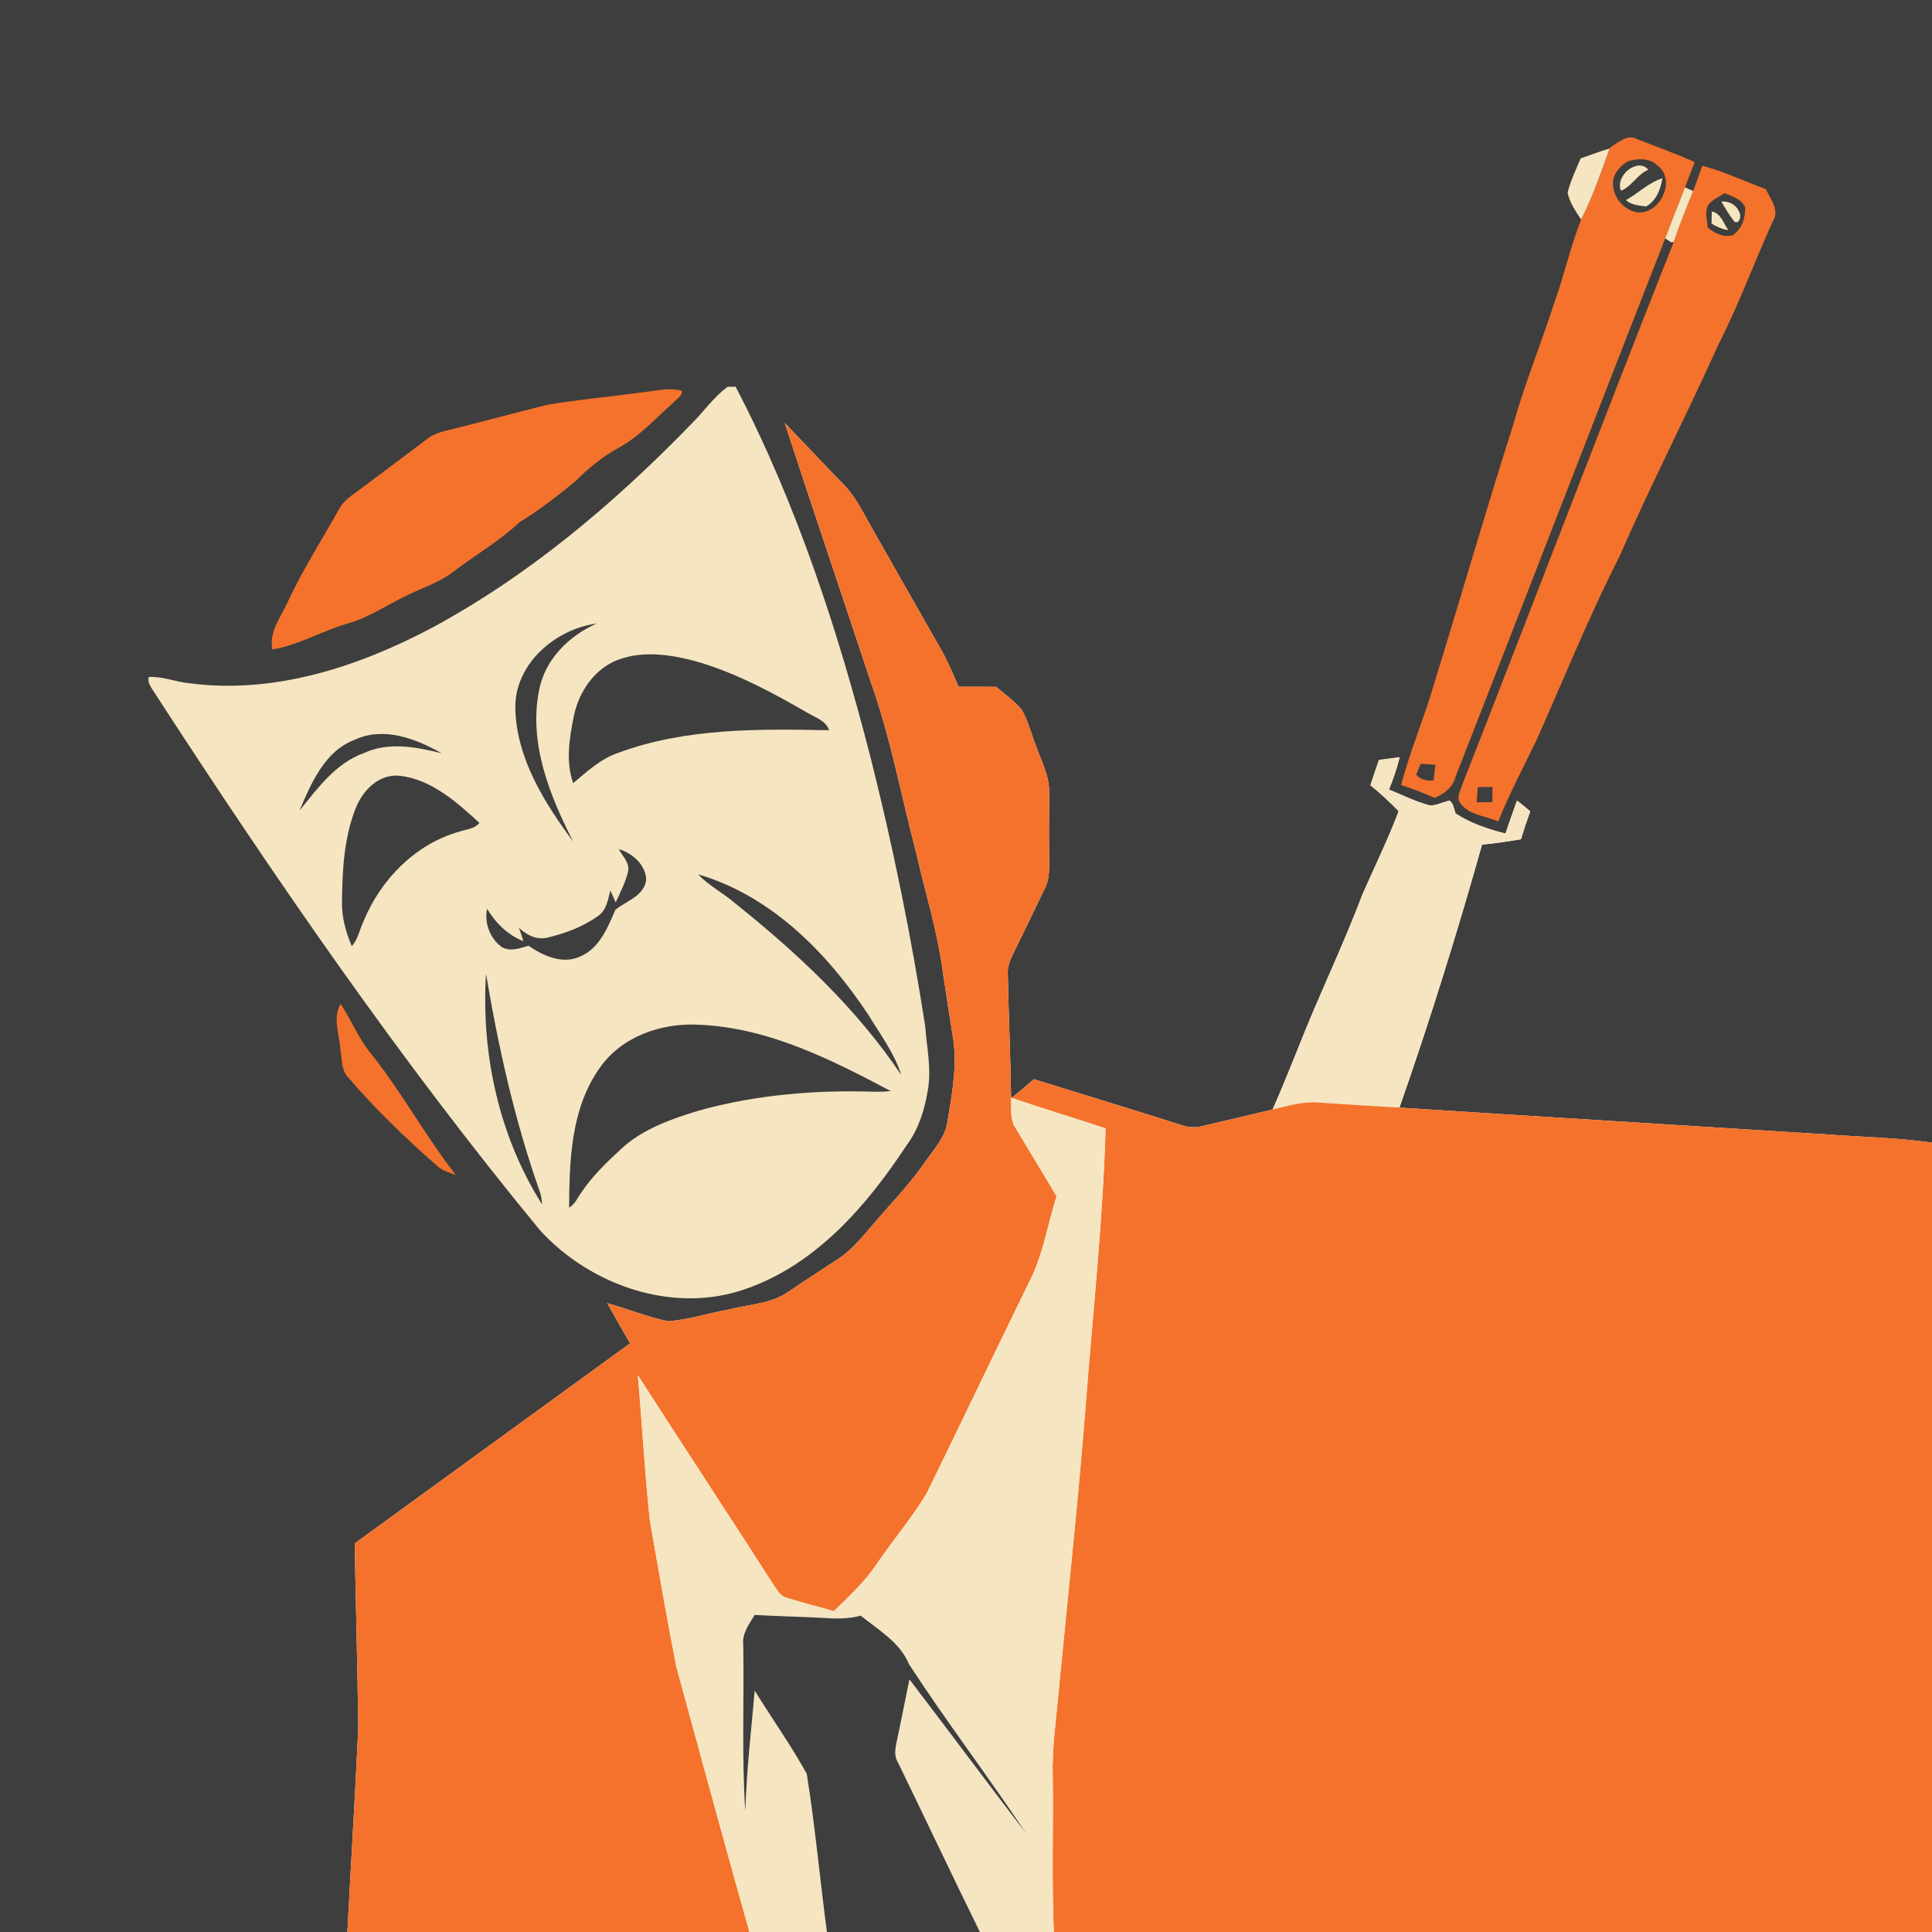
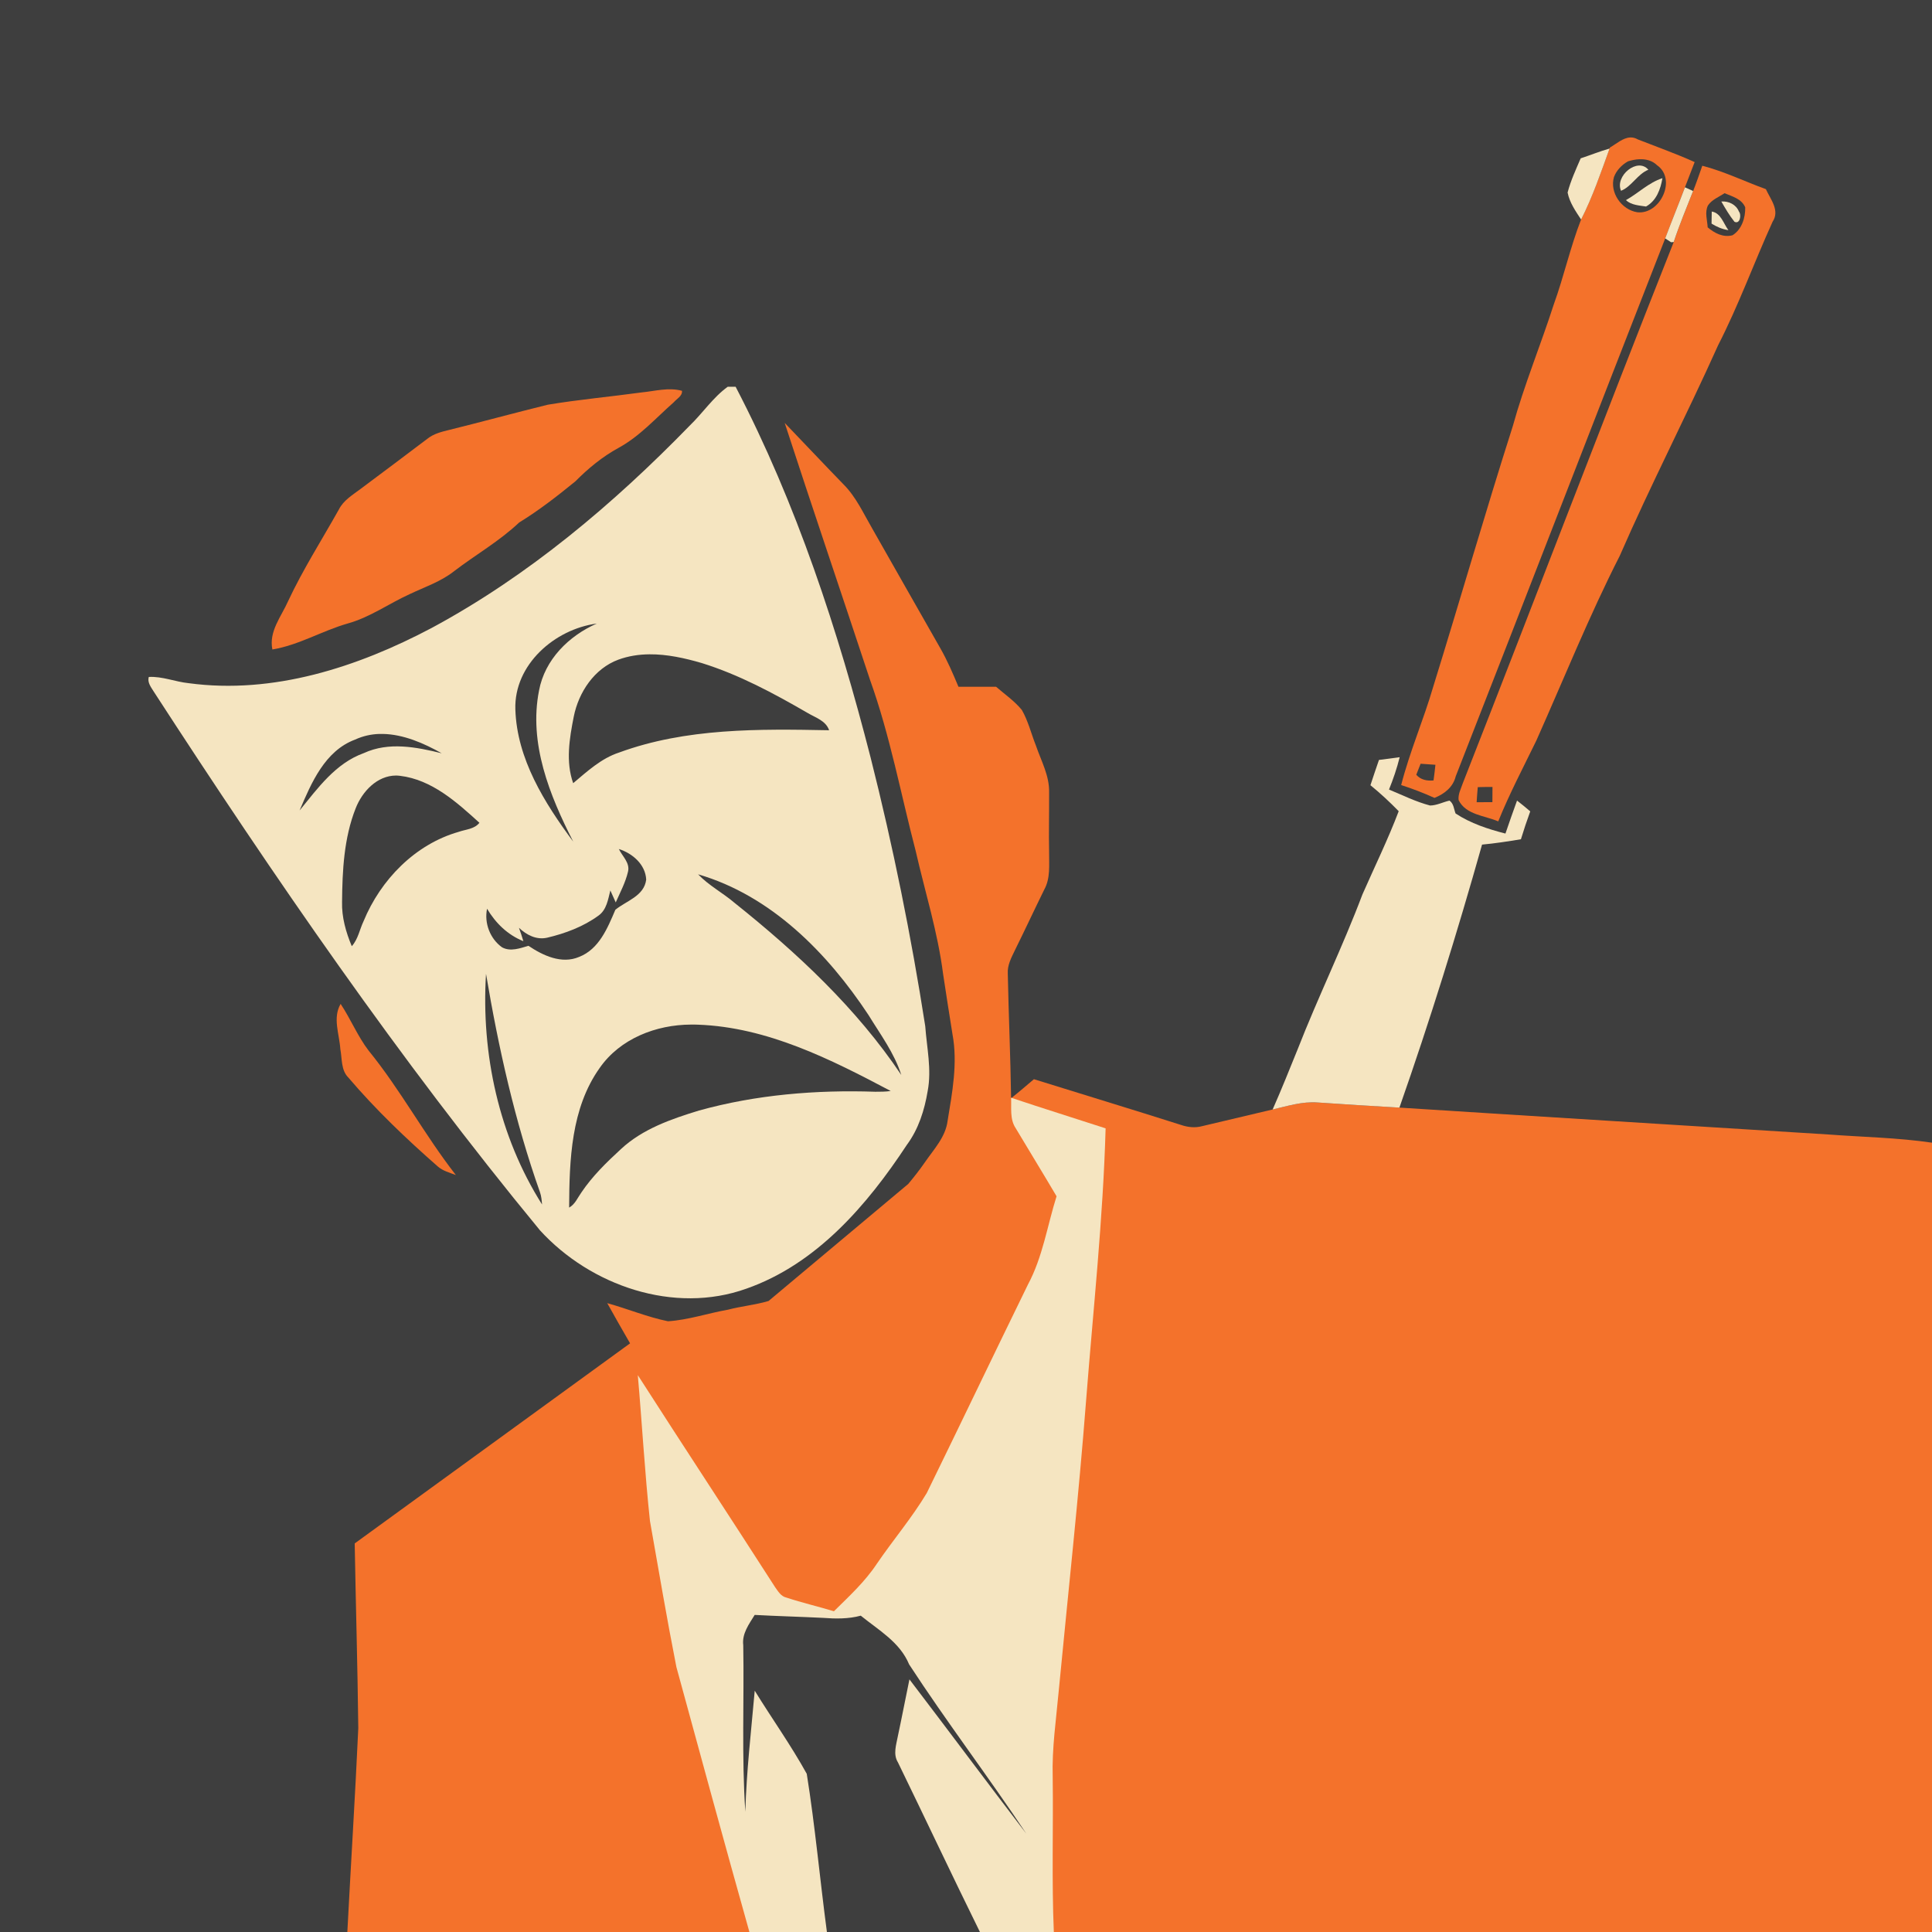
- <svg xmlns="http://www.w3.org/2000/svg" width="512pt" height="512pt" viewBox="0 0 512 512" version="1.1">
-   <path fill="#3e3e3e" opacity="1.00" d=" M 0.00 0.00 L 512.00 0.00 L 512.00 302.82 C 502.91 301.48 493.71 301.35 484.56 300.66 C 446.66 298.28 408.76 295.96 370.86 293.53 C 378.92 270.54 386.15 247.27 392.76 223.83 C 396.21 223.51 399.64 222.98 403.06 222.41 C 403.82 219.92 404.64 217.46 405.53 215.02 C 404.39 214.04 403.22 213.08 402.03 212.16 C 401.00 215.07 399.93 217.97 398.96 220.90 C 394.35 219.73 389.74 218.21 385.74 215.58 C 385.29 214.41 385.25 212.95 384.13 212.17 C 382.40 212.56 380.77 213.45 378.98 213.47 C 375.20 212.48 371.69 210.72 368.10 209.24 C 369.23 206.45 370.20 203.59 370.93 200.67 C 369.09 200.91 367.27 201.15 365.44 201.39 C 364.67 203.62 363.91 205.85 363.18 208.09 C 365.81 210.23 368.30 212.54 370.67 214.98 C 367.82 222.48 364.29 229.69 361.06 237.03 C 355.82 250.92 349.28 264.27 343.88 278.10 C 341.72 283.43 339.59 288.77 337.26 294.03 C 331.03 295.49 324.79 296.97 318.56 298.44 C 316.71 298.94 314.80 298.74 313.01 298.13 C 300.03 294.01 287.00 290.04 273.99 286.00 C 272.02 287.67 270.08 289.36 268.07 290.96 L 267.95 290.93 C 267.79 279.96 267.29 269.00 267.07 258.03 C 266.93 255.81 267.99 253.82 268.92 251.89 C 271.58 246.52 274.11 241.09 276.75 235.72 C 278.39 232.75 278.00 229.28 278.03 226.03 C 277.92 220.69 278.06 215.35 278.03 210.01 C 278.14 205.59 275.91 201.64 274.52 197.58 C 273.27 194.44 272.48 191.08 270.79 188.14 C 268.85 185.76 266.28 184.01 263.98 182.01 C 260.66 182.00 257.33 181.99 254.01 181.99 C 252.56 178.53 251.08 175.07 249.21 171.81 C 243.14 161.21 237.14 150.58 231.09 139.97 C 228.78 136.00 226.86 131.70 223.57 128.40 C 218.32 123.00 213.17 117.50 207.95 112.07 C 215.36 134.80 223.06 157.43 230.56 180.13 C 235.87 194.90 238.72 210.38 242.68 225.54 C 245.15 236.37 248.52 247.02 249.93 258.07 C 250.73 263.43 251.57 268.78 252.42 274.13 C 253.83 281.75 252.37 289.49 251.13 297.03 C 250.59 301.36 247.45 304.59 245.09 308.03 C 241.16 313.73 236.31 318.69 231.84 323.95 C 228.87 327.27 226.17 330.94 222.41 333.43 C 217.99 336.35 213.53 339.21 209.14 342.19 C 204.43 345.59 198.39 345.65 192.95 347.08 C 187.63 348.02 182.42 349.79 177.02 350.14 C 171.53 349.02 166.32 346.84 160.92 345.35 C 162.90 348.92 164.94 352.46 166.98 356.00 C 142.67 373.70 118.31 391.33 94.00 409.02 C 94.28 425.35 94.76 441.68 94.94 458.01 C 94.12 476.02 92.99 494.00 92.06 512.00 L 0.00 512.00 L 0.00 0.00 Z" />
-   <path fill="#f4722b" opacity="1.00" d=" M 426.64 39.11 C 428.88 37.81 431.29 35.35 434.05 36.94 C 439.08 38.91 444.18 40.74 449.11 42.96 C 448.27 45.19 447.40 47.42 446.53 49.64 C 444.82 54.17 442.99 58.65 441.29 63.18 C 422.71 110.68 404.36 158.27 385.77 205.76 C 385.06 208.63 382.78 210.39 380.15 211.44 C 377.28 210.14 374.33 209.02 371.33 208.05 C 373.59 199.21 377.24 190.80 379.79 182.05 C 386.92 159.04 393.58 135.89 400.90 112.95 C 403.92 102.03 408.26 91.51 411.74 80.72 C 414.43 73.30 416.14 65.54 419.01 58.18 C 422.08 52.15 424.26 45.71 426.56 39.36 L 426.64 39.11 Z" />
-   <path fill="#f5e5c1" opacity="1.00" d=" M 418.90 41.96 C 421.46 41.12 423.96 40.10 426.56 39.36 C 424.26 45.71 422.08 52.15 419.01 58.18 C 417.54 55.95 415.96 53.69 415.43 51.02 C 416.25 47.89 417.62 44.93 418.90 41.96 Z" />
-   <path fill="#3e3e3e" opacity="1.00" d=" M 431.44 42.74 C 433.99 41.97 437.10 41.78 439.15 43.81 C 444.42 47.51 439.98 56.94 433.89 56.26 C 429.73 55.62 426.50 51.02 427.72 46.89 C 428.39 45.11 429.79 43.66 431.44 42.74 Z" />
-   <path fill="#f5e5c1" opacity="1.00" d=" M 429.59 50.56 C 427.88 46.65 433.97 41.60 436.83 44.98 C 433.92 46.17 432.40 49.44 429.59 50.56 Z" />
-   <path fill="#f4722b" opacity="1.00" d=" M 451.12 43.93 C 456.92 45.43 462.34 48.08 467.97 50.12 C 469.20 52.84 471.76 55.77 469.76 58.78 C 464.84 69.61 460.77 80.84 455.34 91.43 C 446.93 110.17 437.47 128.44 429.26 147.29 C 421.13 163.25 414.45 179.89 407.15 196.25 C 403.70 203.35 400.01 210.35 397.05 217.68 C 393.47 216.14 388.48 215.96 386.54 212.05 C 386.34 210.49 387.16 209.08 387.63 207.65 C 406.39 159.87 424.63 111.86 443.55 64.14 C 445.06 59.56 446.93 55.11 448.69 50.62 C 449.56 48.41 450.34 46.17 451.12 43.93 Z" />
-   <path fill="#f5e5c1" opacity="1.00" d=" M 430.88 53.04 C 434.16 51.21 436.93 48.38 440.56 47.22 C 440.05 50.19 438.99 53.16 436.22 54.73 C 434.36 54.44 432.35 54.37 430.88 53.04 Z" />
-   <path fill="#f5e5c1" opacity="1.00" d=" M 441.29 63.18 C 442.99 58.65 444.82 54.17 446.53 49.64 C 447.07 49.88 448.15 50.38 448.69 50.62 C 446.93 55.11 445.06 59.56 443.55 64.14 L 442.86 64.20 C 442.47 63.95 441.68 63.44 441.29 63.18 Z" />
-   <path fill="#3e3e3e" opacity="1.00" d=" M 452.62 54.46 C 453.66 52.90 455.52 52.22 457.02 51.21 C 459.05 52.08 461.55 52.68 462.49 54.95 C 462.56 57.70 461.59 60.84 459.13 62.36 C 456.64 63.00 454.38 61.81 452.54 60.26 C 452.44 58.34 451.72 56.28 452.62 54.46 Z" />
-   <path fill="#f5e5c1" opacity="1.00" d=" M 456.17 53.40 C 458.09 53.25 460.09 54.19 460.83 56.06 C 461.55 56.91 461.14 59.51 459.65 58.77 C 458.31 57.10 457.23 55.24 456.17 53.40 Z" />
-   <path fill="#f5e5c1" opacity="1.00" d=" M 453.63 56.06 C 456.07 56.44 456.73 59.26 458.05 60.99 C 456.44 60.76 454.95 60.12 453.58 59.26 C 453.59 58.19 453.61 57.13 453.63 56.06 Z" />
-   <path fill="#f4722b" opacity="1.00" d=" M 169.99 104.00 C 173.55 103.66 177.18 102.59 180.74 103.57 C 180.85 104.98 179.34 105.67 178.55 106.61 C 173.80 110.78 169.54 115.64 163.92 118.69 C 159.66 121.02 155.90 124.11 152.49 127.55 C 147.72 131.45 142.84 135.24 137.58 138.47 C 132.35 143.42 126.07 146.99 120.38 151.34 C 116.86 154.14 112.56 155.55 108.55 157.46 C 103.03 159.97 98.03 163.61 92.12 165.24 C 85.35 167.18 79.19 170.96 72.18 172.12 C 71.21 167.30 74.54 163.42 76.36 159.29 C 80.29 150.89 85.29 143.08 89.81 135.01 C 91.02 132.59 93.41 131.19 95.49 129.62 C 101.44 125.20 107.35 120.73 113.27 116.27 C 114.91 114.96 116.97 114.43 118.97 113.95 C 127.71 111.79 136.40 109.41 145.14 107.26 C 153.38 105.88 161.71 105.14 169.99 104.00 Z" />
-   <path fill="#f5e5c1" opacity="1.00" d=" M 182.77 112.81 C 186.23 109.48 188.96 105.31 192.85 102.50 C 193.38 102.50 194.43 102.50 194.96 102.50 C 211.13 133.55 222.07 167.03 230.74 200.87 C 236.66 224.32 241.47 248.05 245.19 271.95 C 245.60 277.65 246.93 283.40 245.85 289.10 C 245.01 294.18 243.43 299.23 240.33 303.41 C 229.81 319.39 216.40 334.99 197.83 341.51 C 178.63 348.41 156.51 340.72 143.11 326.04 C 105.84 280.80 72.61 232.39 40.73 183.25 C 40.01 182.08 39.01 180.87 39.42 179.40 C 43.02 179.20 46.45 180.68 50.00 181.04 C 72.42 184.07 94.76 176.80 114.38 166.42 C 140.03 152.61 162.53 133.61 182.77 112.81 Z" />
-   <path fill="#f4722b" opacity="1.00" d=" M 207.95 112.07 C 213.17 117.50 218.32 123.00 223.57 128.40 C 226.86 131.70 228.78 136.00 231.09 139.97 C 237.14 150.58 243.14 161.21 249.21 171.81 C 251.08 175.07 252.56 178.53 254.01 181.99 C 257.33 181.99 260.66 182.00 263.98 182.01 C 266.28 184.01 268.85 185.76 270.79 188.14 C 272.48 191.08 273.27 194.44 274.52 197.58 C 275.91 201.64 278.14 205.59 278.03 210.01 C 278.06 215.35 277.92 220.69 278.03 226.03 C 278.00 229.28 278.39 232.75 276.75 235.72 C 274.11 241.09 271.58 246.52 268.92 251.89 C 267.99 253.82 266.93 255.81 267.07 258.03 C 267.29 269.00 267.79 279.96 267.95 290.93 C 268.08 293.61 267.56 296.57 269.14 298.94 C 272.74 304.98 276.43 310.97 280.00 317.03 C 277.54 324.83 276.33 333.12 272.42 340.40 C 263.42 358.80 254.61 377.29 245.61 395.68 C 241.67 402.26 236.66 408.12 232.35 414.45 C 229.21 419.19 225.01 423.02 220.99 426.99 C 216.82 425.73 212.56 424.75 208.41 423.38 C 206.96 423.06 206.19 421.71 205.39 420.60 C 193.34 401.83 181.07 383.20 169.03 364.43 C 170.16 377.31 170.86 390.24 172.24 403.10 C 174.52 416.00 176.71 428.92 179.25 441.78 C 185.64 465.20 192.03 488.63 198.60 512.00 L 92.06 512.00 C 92.99 494.00 94.12 476.02 94.94 458.01 C 94.76 441.68 94.28 425.35 94.00 409.02 C 118.31 391.33 142.67 373.70 166.98 356.00 C 164.94 352.46 162.90 348.92 160.92 345.35 C 166.32 346.84 171.53 349.02 177.02 350.14 C 182.42 349.79 187.63 348.02 192.95 347.08 C 198.39 345.65 204.43 345.59 209.14 342.19 C 213.53 339.21 217.99 336.35 222.41 333.43 C 226.17 330.94 228.87 327.27 231.84 323.95 C 236.31 318.69 241.16 313.73 245.09 308.03 C 247.45 304.59 250.59 301.36 251.13 297.03 C 252.37 289.49 253.83 281.75 252.42 274.13 C 251.57 268.78 250.73 263.43 249.93 258.07 C 248.52 247.02 245.15 236.37 242.68 225.54 C 238.72 210.38 235.87 194.90 230.56 180.13 C 223.06 157.43 215.36 134.80 207.95 112.07 Z" />
-   <path fill="#3e3e3e" opacity="1.00" d=" M 136.57 188.03 C 136.17 176.15 147.02 166.72 158.15 165.24 C 150.73 168.50 144.37 174.80 142.85 182.99 C 140.08 196.98 145.65 210.78 151.90 223.03 C 144.30 212.80 136.99 201.13 136.57 188.03 Z" />
-   <path fill="#3e3e3e" opacity="1.00" d=" M 163.85 174.83 C 171.03 172.19 178.88 173.63 186.01 175.72 C 195.90 178.80 205.08 183.75 214.01 188.92 C 216.11 190.18 218.86 190.97 219.72 193.52 C 201.08 193.16 181.82 192.91 164.07 199.42 C 159.32 200.97 155.64 204.40 151.90 207.54 C 149.88 201.87 150.90 195.68 152.04 189.92 C 153.33 183.45 157.49 177.19 163.85 174.83 Z" />
-   <path fill="#3e3e3e" opacity="1.00" d=" M 94.09 196.01 C 101.74 192.49 110.22 195.76 117.04 199.62 C 110.31 197.96 103.02 196.53 96.43 199.57 C 88.93 202.26 84.21 208.88 79.39 214.78 C 82.49 207.49 86.09 198.98 94.09 196.01 Z" />
-   <path fill="#f5e5c1" opacity="1.00" d=" M 365.44 201.39 C 367.27 201.15 369.09 200.91 370.93 200.67 C 370.20 203.59 369.23 206.45 368.10 209.24 C 371.69 210.72 375.20 212.48 378.98 213.47 C 380.77 213.45 382.40 212.56 384.13 212.17 C 385.25 212.95 385.29 214.41 385.74 215.58 C 389.74 218.21 394.35 219.73 398.96 220.90 C 399.93 217.97 401.00 215.07 402.03 212.16 C 403.22 213.08 404.39 214.04 405.53 215.02 C 404.64 217.46 403.82 219.92 403.06 222.41 C 399.64 222.98 396.21 223.51 392.76 223.83 C 386.15 247.27 378.92 270.54 370.86 293.53 C 363.63 293.12 356.40 292.66 349.17 292.17 C 345.10 291.87 341.17 293.11 337.26 294.03 C 339.59 288.77 341.72 283.43 343.88 278.10 C 349.28 264.27 355.82 250.92 361.06 237.03 C 364.29 229.69 367.82 222.48 370.67 214.98 C 368.30 212.54 365.81 210.23 363.18 208.09 C 363.91 205.85 364.67 203.62 365.44 201.39 Z" />
-   <path fill="#3e3e3e" opacity="1.00" d=" M 376.48 202.40 C 377.78 202.48 379.09 202.57 380.39 202.68 C 380.25 204.07 380.09 205.45 379.90 206.83 C 378.17 206.98 376.51 206.68 375.32 205.32 C 375.61 204.59 376.19 203.13 376.48 202.40 Z" />
-   <path fill="#3e3e3e" opacity="1.00" d=" M 94.25 214.22 C 96.11 209.45 100.46 204.98 105.99 205.59 C 114.40 206.59 121.03 212.58 127.04 218.06 C 125.70 219.76 123.42 219.78 121.54 220.45 C 109.98 223.75 100.86 233.16 96.35 244.12 C 95.30 246.32 94.90 248.89 93.22 250.75 C 91.67 247.04 90.53 243.08 90.64 239.03 C 90.71 230.68 91.15 222.07 94.25 214.22 Z" />
-   <path fill="#3e3e3e" opacity="1.00" d=" M 391.63 208.61 C 392.92 208.57 394.22 208.54 395.52 208.54 C 395.52 209.88 395.51 211.22 395.50 212.57 C 394.10 212.59 392.71 212.61 391.33 212.61 C 391.40 211.27 391.52 209.94 391.63 208.61 Z" />
-   <path fill="#3e3e3e" opacity="1.00" d=" M 164.00 225.01 C 167.61 226.15 171.06 229.09 171.26 233.11 C 170.72 237.50 165.98 238.72 163.08 241.10 C 161.02 245.94 158.74 251.56 153.44 253.61 C 148.82 255.57 143.88 253.22 140.04 250.64 C 137.81 251.28 135.29 252.26 133.06 251.04 C 129.89 248.78 128.29 244.63 129.08 240.82 C 131.36 244.64 134.51 247.74 138.70 249.43 C 138.34 248.22 137.95 247.04 137.52 245.87 C 139.54 247.77 142.13 249.14 145.00 248.50 C 149.80 247.37 154.59 245.59 158.60 242.66 C 160.77 241.12 161.13 238.36 161.74 235.98 C 162.23 237.03 162.70 238.09 163.17 239.16 C 164.35 236.49 165.76 233.89 166.43 231.03 C 167.02 228.67 164.93 226.95 164.00 225.01 Z" />
-   <path fill="#3e3e3e" opacity="1.00" d=" M 184.99 231.71 C 204.40 237.37 219.26 252.53 230.14 268.97 C 233.29 274.12 237.00 279.07 238.84 284.88 C 226.99 267.21 211.23 252.49 194.68 239.27 C 191.56 236.60 187.83 234.69 184.99 231.71 Z" />
-   <path fill="#3e3e3e" opacity="1.00" d=" M 128.80 258.08 C 132.10 277.68 136.45 297.17 143.10 315.94 C 143.47 316.98 143.56 318.09 143.66 319.19 C 132.24 301.14 127.48 279.29 128.80 258.08 Z" />
-   <path fill="#f4722b" opacity="1.00" d=" M 90.27 266.04 C 92.93 270.05 94.75 274.56 97.67 278.40 C 106.17 288.84 112.53 300.80 120.81 311.40 C 119.15 310.76 117.35 310.31 116.00 309.11 C 107.63 301.77 99.56 294.07 92.34 285.59 C 90.33 283.61 90.68 280.56 90.19 278.01 C 89.94 274.03 88.10 269.79 90.27 266.04 Z" />
-   <path fill="#3e3e3e" opacity="1.00" d=" M 158.91 283.04 C 164.68 274.72 175.17 271.06 185.00 271.56 C 203.35 272.23 220.12 280.71 236.04 289.13 C 234.69 289.33 233.33 289.33 231.98 289.33 C 216.29 288.80 200.41 290.09 185.24 294.30 C 177.88 296.55 170.29 299.18 164.56 304.52 C 160.73 308.04 156.95 311.71 154.04 316.05 C 153.05 317.43 152.39 319.16 150.82 320.02 C 150.89 307.40 151.33 293.72 158.91 283.04 Z" />
-   <path fill="#f4722b" opacity="1.00" d=" M 268.07 290.96 C 270.08 289.36 272.02 287.67 273.99 286.00 C 287.00 290.04 300.03 294.01 313.01 298.13 C 314.80 298.74 316.71 298.94 318.56 298.44 C 324.79 296.97 331.03 295.49 337.26 294.03 C 341.17 293.11 345.10 291.87 349.17 292.17 C 356.40 292.66 363.63 293.12 370.86 293.53 C 408.76 295.96 446.66 298.28 484.56 300.66 C 493.71 301.35 502.91 301.48 512.00 302.82 L 512.00 512.00 L 279.27 512.00 C 278.69 498.32 279.16 484.63 278.98 470.94 C 278.76 463.29 279.88 455.71 280.57 448.11 C 283.04 422.37 285.85 396.66 287.84 370.88 C 289.71 346.93 292.31 323.04 292.99 299.02 C 284.69 296.31 276.35 293.74 268.07 290.96 Z" />
-   <path fill="#f5e5c1" opacity="1.00" d=" M 267.95 290.93 L 268.07 290.96 C 276.35 293.74 284.69 296.31 292.99 299.02 C 292.31 323.04 289.71 346.93 287.84 370.88 C 285.85 396.66 283.04 422.37 280.57 448.11 C 279.88 455.71 278.76 463.29 278.98 470.94 C 279.16 484.63 278.69 498.32 279.27 512.00 L 259.69 512.00 C 252.34 497.08 245.25 482.02 237.97 467.06 C 236.61 464.89 237.53 462.36 237.95 460.06 C 239.02 455.06 239.97 450.05 241.01 445.05 C 251.38 458.64 261.58 472.37 271.98 485.94 C 261.91 470.79 250.85 456.31 240.92 441.07 C 238.49 435.19 232.82 431.99 228.11 428.17 C 224.83 429.06 221.43 429.00 218.08 428.75 C 212.06 428.45 206.03 428.30 200.00 427.97 C 198.50 430.42 196.59 432.93 196.97 435.99 C 197.23 450.70 196.52 465.44 197.52 480.13 C 197.82 469.40 199.07 458.73 200.01 448.05 C 204.55 455.42 209.62 462.51 213.80 470.08 C 216.02 483.97 217.28 498.04 219.14 512.00 L 198.60 512.00 C 192.03 488.63 185.64 465.20 179.25 441.78 C 176.71 428.92 174.52 416.00 172.24 403.10 C 170.86 390.24 170.16 377.31 169.03 364.43 C 181.07 383.20 193.34 401.83 205.39 420.60 C 206.19 421.71 206.96 423.06 208.41 423.38 C 212.56 424.75 216.82 425.73 220.99 426.99 C 225.01 423.02 229.21 419.19 232.35 414.45 C 236.66 408.12 241.67 402.26 245.61 395.68 C 254.61 377.29 263.42 358.80 272.42 340.40 C 276.33 333.12 277.54 324.83 280.00 317.03 C 276.43 310.97 272.74 304.98 269.14 298.94 C 267.56 296.57 268.08 293.61 267.95 290.93 Z" />
-   <path fill="#3e3e3e" opacity="1.00" d=" M 200.00 427.97 C 206.03 428.30 212.06 428.45 218.08 428.75 C 221.43 429.00 224.83 429.06 228.11 428.17 C 232.82 431.99 238.49 435.19 240.92 441.07 C 250.85 456.31 261.91 470.79 271.98 485.94 C 261.58 472.37 251.38 458.64 241.01 445.05 C 239.97 450.05 239.02 455.06 237.95 460.06 C 237.53 462.36 236.61 464.89 237.97 467.06 C 245.25 482.02 252.34 497.08 259.69 512.00 L 219.14 512.00 C 217.28 498.04 216.02 483.97 213.80 470.08 C 209.62 462.51 204.55 455.42 200.01 448.05 C 199.07 458.73 197.82 469.40 197.52 480.13 C 196.52 465.44 197.23 450.70 196.97 435.99 C 196.59 432.93 198.50 430.42 200.00 427.97 Z" />
+ <svg xmlns="http://www.w3.org/2000/svg" width="1280" height="1280" viewBox="0 0 1024 1024" version="1.1" id="svg2">
+   <defs id="defs64" />
+   <rect style="fill:#3e3e3e;fill-opacity:1;fill-rule:nonzero;stroke:none" id="rect3063" width="1024" height="1024" x="0" y="0" />
+   <path d="m 864.1,72.85 c -3.894,0.164 -7.44,3.4 -10.8,5.35 l -0.2,0.5 c -4.6,12.7 -8.96,25.59 -15.1,37.65 -5.74,14.72 -9.12,30.26 -14.5,45.1 -6.96,21.58 -15.66,42.61 -21.7,64.45 -14.64,45.88 -27.94,92.18 -42.2,138.2 -5.1,17.5 -12.43,34.32 -16.95,52 6,1.94 11.91,4.2 17.65,6.8 5.26,-2.1 9.83,-5.66 11.25,-11.4 37.18,-94.98 73.89,-190.15 111.05,-285.15 3.4,-9.06 7.03,-17.99 10.45,-27.05 1.74,-4.44 3.47,-8.94 5.15,-13.4 -9.86,-4.44 -20.04,-8.06 -30.1,-12 -1.38,-0.795 -2.702,-1.105 -4,-1.05 z m 4.8,11.55 c 3.428,-0.13 6.838,0.662 9.4,3.2 10.54,7.4 1.68,26.26 -10.5,24.9 -8.32,-1.28 -14.79,-10.44 -12.35,-18.7 1.34,-3.56 4.15,-6.46 7.45,-8.3 1.913,-0.578 3.943,-1.022 6,-1.1 z M 752.95,404.8 c 2.6,0.16 5.25,0.33 7.85,0.55 -0.28,2.78 -0.62,5.54 -1,8.3 -3.46,0.3 -6.77,-0.28 -9.15,-3 l 2.3,-5.85 z" id="path6" style="fill:#f4722b" />
+   <path d="m 837.8,83.92 c 5.12,-1.68 10.12,-3.72 15.32,-5.2 -4.6,12.7 -8.96,25.58 -15.1,37.64 -2.94,-4.46 -6.1,-8.98 -7.16,-14.32 1.64,-6.26 4.38,-12.18 6.94,-18.12 z" id="path8" style="fill:#f5e5c1" />
+   <path d="m 859.18,101.12 c -3.42,-7.82 8.76,-17.92 14.48,-11.16 -5.82,2.38 -8.86,8.92 -14.48,11.16 z" id="path12" style="fill:#f5e5c1" />
+   <path style="fill:#f4722b" d="m 902.25,87.85 c -1.56,4.48 -3.11,8.98 -4.85,13.4 -3.52,8.98 -7.28,17.89 -10.3,27.05 -37.84,95.44 -74.33,191.44 -111.85,287 -0.94,2.86 -2.55,5.68 -2.15,8.8 3.88,7.82 13.84,8.17 21,11.25 5.92,-14.66 13.3,-28.65 20.2,-42.85 14.6,-32.72 27.94,-65.98 44.2,-97.9 16.42,-37.7 35.38,-74.27 52.2,-111.75 10.86,-21.18 18.96,-43.64 28.8,-65.3 4,-6.02 -1.09,-11.86 -3.55,-17.3 -11.26,-4.08 -22.1,-9.4 -33.7,-12.4 z m 11.8,14.55 c 4.06,1.74 9.07,2.96 10.95,7.5 0.14,5.5 -1.83,11.76 -6.75,14.8 -4.98,1.28 -9.47,-1.1 -13.15,-4.2 -0.2,-3.84 -1.65,-7.96 0.15,-11.6 2.08,-3.12 5.8,-4.48 8.8,-6.5 z m -123,314.7 c 0,2.68 -0.03,5.35 -0.05,8.05 -2.8,0.04 -5.59,0.05 -8.35,0.05 0.14,-2.68 0.38,-5.34 0.6,-8 2.58,-0.08 5.2,-0.1 7.8,-0.1 z" id="path14" />
+   <path d="m 861.76,106.08 c 6.56,-3.66 12.1,-9.32 19.36,-11.64 -1.02,5.94 -3.14,11.88 -8.68,15.02 -3.72,-0.58 -7.74,-0.72 -10.68,-3.38 z" id="path16" style="fill:#f5e5c1" />
+   <path d="m 882.58,126.36 c 3.4,-9.06 7.06,-18.02 10.48,-27.08 1.08,0.48 3.24,1.48 4.32,1.96 -3.52,8.98 -7.26,17.88 -10.28,27.04 l -1.38,0.12 c -0.78,-0.5 -2.36,-1.52 -3.14,-2.04 z" id="path18" style="fill:#f5e5c1" />
+   <path d="m 912.34,106.8 c 3.84,-0.3 7.84,1.58 9.32,5.32 1.44,1.7 0.62,6.9 -2.36,5.42 -2.68,-3.34 -4.84,-7.06 -6.96,-10.74 z" id="path22" style="fill:#f5e5c1" />
+   <path d="m 907.26,112.12 c 4.88,0.76 6.2,6.4 8.84,9.86 -3.22,-0.46 -6.2,-1.74 -8.94,-3.46 0.02,-2.14 0.06,-4.26 0.1,-6.4 z" id="path24" style="fill:#f5e5c1" />
+   <path d="m 339.98,208 c 7.12,-0.68 14.38,-2.82 21.5,-0.86 0.22,2.82 -2.8,4.2 -4.38,6.08 -9.5,8.34 -18.02,18.06 -29.26,24.16 -8.52,4.66 -16.04,10.84 -22.86,17.72 -9.54,7.8 -19.3,15.38 -29.82,21.84 -10.46,9.9 -23.02,17.04 -34.4,25.74 -7.04,5.6 -15.64,8.42 -23.66,12.24 -11.04,5.02 -21.04,12.3 -32.86,15.56 -13.54,3.88 -25.86,11.44 -39.88,13.76 -1.94,-9.64 4.72,-17.4 8.36,-25.66 7.86,-16.8 17.86,-32.42 26.9,-48.56 2.42,-4.84 7.2,-7.64 11.36,-10.78 11.9,-8.84 23.72,-17.78 35.56,-26.7 3.28,-2.62 7.4,-3.68 11.4,-4.64 17.48,-4.32 34.86,-9.08 52.34,-13.38 16.48,-2.76 33.14,-4.24 49.7,-6.52 z" id="path26" style="fill:#f4722b" />
+   <path style="fill:#f5e5c1" d="m 385.7,205 c -7.78,5.62 -13.23,13.94 -20.15,20.6 -40.48,41.6 -85.5,79.63 -136.8,107.25 -39.24,20.76 -83.91,35.31 -128.75,29.25 -7.1,-0.72 -13.95,-3.7 -21.15,-3.3 -0.82,2.94 1.16,5.36 2.6,7.7 63.76,98.28 130.21,195.12 204.75,285.6 26.8,29.36 71.05,44.7 109.45,30.9 37.14,-13.04 63.96,-44.24 85,-76.2 6.2,-8.36 9.37,-18.44 11.05,-28.6 2.16,-11.4 -0.48,-22.9 -1.3,-34.3 C 482.96,496.1 473.34,448.65 461.5,401.75 444.16,334.07 422.24,267.1 389.9,205 l -4.2,0 z m -69.4,125.5 c -14.84,6.52 -27.56,19.12 -30.6,35.5 -5.54,27.98 5.6,55.55 18.1,80.05 -15.2,-20.46 -29.81,-43.8 -30.65,-70 -0.8,-23.76 20.89,-42.59 43.15,-45.55 z m 27.95,16.3 c 9.359,-0.078 18.837,2.038 27.75,4.65 19.78,6.16 38.14,16.06 56,26.4 4.2,2.52 9.73,4.1 11.45,9.2 -37.28,-0.72 -75.8,-1.22 -111.3,11.8 -9.5,3.1 -16.87,9.97 -24.35,16.25 -4.04,-11.34 -1.98,-23.73 0.3,-35.25 2.58,-12.94 10.88,-25.48 23.6,-30.2 5.385,-1.98 10.935,-2.803 16.55,-2.85 z M 201,389 c 0.618,-0.021 1.231,-0.009 1.85,0 10.898,0.163 21.872,4.942 31.25,10.25 -13.46,-3.32 -28.07,-6.18 -41.25,-0.1 -15,5.38 -24.41,18.6 -34.05,30.4 6.2,-14.58 13.4,-31.61 29.4,-37.55 4.184,-1.925 8.475,-2.852 12.8,-3 z m 8.95,22.05 c 0.672,-7.8e-4 1.359,0.074 2.05,0.15 16.82,2 30.08,13.94 42.1,24.9 -2.68,3.4 -7.24,3.46 -11,4.8 -23.12,6.6 -41.38,25.43 -50.4,47.35 -2.1,4.4 -2.89,9.53 -6.25,13.25 -3.1,-7.42 -5.37,-15.35 -5.15,-23.45 0.14,-16.7 1,-33.9 7.2,-49.6 3.487,-8.944 11.367,-17.388 21.45,-17.4 z M 328,450 c 7.22,2.28 14.1,8.16 14.5,16.2 -1.08,8.78 -10.55,11.24 -16.35,16 -4.12,9.68 -8.65,20.9 -19.25,25 -9.24,3.92 -19.12,-0.74 -26.8,-5.9 -4.46,1.28 -9.54,3.24 -14,0.8 -6.34,-4.52 -9.53,-12.83 -7.95,-20.45 4.56,7.64 10.87,13.82 19.25,17.2 -0.72,-2.42 -1.49,-4.76 -2.35,-7.1 4.04,3.8 9.21,6.53 14.95,5.25 9.6,-2.26 19.18,-5.84 27.2,-11.7 4.34,-3.08 5.08,-8.59 6.3,-13.35 0.98,2.1 1.91,4.21 2.85,6.35 2.36,-5.34 5.16,-10.53 6.5,-16.25 1.18,-4.72 -2.99,-8.17 -4.85,-12.05 z m 42,13.4 c 38.82,11.32 68.54,41.67 90.3,74.55 6.3,10.3 13.72,20.18 17.4,31.8 -23.7,-35.34 -55.25,-64.76 -88.35,-91.2 -6.24,-5.34 -13.67,-9.19 -19.35,-15.15 z m -112.4,52.75 c 6.6,39.2 15.3,78.21 28.6,115.75 0.74,2.08 0.9,4.3 1.1,6.5 -22.84,-36.1 -32.34,-79.83 -29.7,-122.25 z m 108.7,26.9 c 1.236,-0.003 2.471,-0.013 3.7,0.05 36.7,1.34 70.26,18.31 102.1,35.15 -2.7,0.4 -5.45,0.4 -8.15,0.4 -31.38,-1.06 -63.11,1.53 -93.45,9.95 -14.72,4.5 -29.94,9.77 -41.4,20.45 -7.66,7.04 -15.18,14.37 -21,23.05 -1.98,2.76 -3.31,6.23 -6.45,7.95 0.14,-25.24 0.99,-52.59 16.15,-73.95 10.819,-15.6 29.953,-23.009 48.5,-23.05 z" id="path28" />
+   <path d="m 415.9,224.15 c 14.82,45.46 30.2,90.7 45.2,136.1 10.62,29.54 16.33,60.53 24.25,90.85 4.94,21.66 11.68,42.95 14.5,65.05 1.6,10.72 3.3,21.4 5,32.1 2.82,15.24 -0.12,30.72 -2.6,45.8 -1.08,8.66 -7.33,15.12 -12.05,22 -2.739,3.972 -5.724,7.749 -8.8,11.45 l -74.05,62.05 c -6.963,2.078 -14.453,2.761 -21.45,4.6 -10.64,1.88 -21.05,5.45 -31.85,6.15 -10.98,-2.24 -21.4,-6.62 -32.2,-9.6 3.96,7.14 8.02,14.22 12.1,21.3 -48.62,35.4 -97.33,70.67 -145.95,106.05 0.56,32.66 1.54,65.29 1.9,97.95 -1.64,36.02 -3.94,72 -5.8,108 l 145.05,0 68.05,0 161.35,0 59.2,0 406.25,0 0,-418.35 c -18.18,-2.68 -36.6,-2.97 -54.9,-4.35 -75.8,-4.76 -151.6,-9.39 -227.4,-14.25 -14.46,-0.82 -28.89,-1.72 -43.35,-2.7 -8.14,-0.6 -16.03,1.86 -23.85,3.7 -12.46,2.92 -24.94,5.91 -37.4,8.85 -3.7,1 -7.52,0.57 -11.1,-0.65 -25.96,-8.24 -51.98,-16.17 -78,-24.25 -3.94,3.34 -7.83,6.7 -11.85,9.9 l -0.25,-0.05 c -0.32,-21.94 -1.31,-43.86 -1.75,-65.8 -0.28,-4.44 1.84,-8.39 3.7,-12.25 5.32,-10.74 10.37,-21.61 15.65,-32.35 3.28,-5.94 2.49,-12.9 2.55,-19.4 -0.22,-10.68 0.06,-21.37 0,-32.05 0.22,-8.84 -4.22,-16.73 -7,-24.85 -2.5,-6.28 -4.07,-12.97 -7.45,-18.85 -3.88,-4.76 -9.05,-8.3 -13.65,-12.3 -6.64,-0.02 -13.31,0 -19.95,0 -2.9,-6.92 -5.86,-13.88 -9.6,-20.4 -12.14,-21.2 -24.1,-42.43 -36.2,-63.65 -4.62,-7.94 -8.47,-16.55 -15.05,-23.15 -10.5,-10.8 -20.81,-21.79 -31.25,-32.65 z" id="path30" style="fill:#f4722b" />
+   <path d="m 730.88,402.78 c 3.66,-0.48 7.3,-0.96 10.98,-1.44 -1.46,5.84 -3.4,11.56 -5.66,17.14 7.18,2.96 14.2,6.48 21.76,8.46 3.58,-0.04 6.84,-1.82 10.3,-2.6 2.24,1.56 2.32,4.48 3.22,6.82 8,5.26 17.22,8.3 26.44,10.64 1.94,-5.86 4.08,-11.66 6.14,-17.48 2.38,1.84 4.72,3.76 7,5.72 -1.78,4.88 -3.42,9.8 -4.94,14.78 -6.84,1.14 -13.7,2.2 -20.6,2.84 -13.22,46.88 -27.68,93.42 -43.8,139.4 -14.46,-0.82 -28.92,-1.74 -43.38,-2.72 -8.14,-0.6 -16,1.88 -23.82,3.72 4.66,-10.52 8.92,-21.2 13.24,-31.86 10.8,-27.66 23.88,-54.36 34.36,-82.14 6.46,-14.68 13.52,-29.1 19.22,-44.1 -4.74,-4.88 -9.72,-9.5 -14.98,-13.78 1.46,-4.48 2.98,-8.94 4.52,-13.4 z" id="path38" style="fill:#f5e5c1" />
+   <path d="m 180.54,532.08 c 5.32,8.02 8.96,17.04 14.8,24.72 17,20.88 29.72,44.8 46.28,66 -3.32,-1.28 -6.92,-2.18 -9.62,-4.58 -16.74,-14.68 -32.88,-30.08 -47.32,-47.04 -4.02,-3.96 -3.32,-10.06 -4.3,-15.16 -0.5,-7.96 -4.18,-16.44 0.16,-23.94 z" id="path52" style="fill:#f4722b" />
+   <path d="m 535.9,581.85 c 0.26,5.36 -0.76,11.31 2.4,16.05 7.2,12.08 14.56,24.03 21.7,36.15 -4.92,15.6 -7.33,32.19 -15.15,46.75 -18,36.8 -35.65,73.77 -53.65,110.55 -7.88,13.16 -17.88,24.89 -26.5,37.55 -6.28,9.48 -14.66,17.16 -22.7,25.1 -8.34,-2.52 -16.9,-4.51 -25.2,-7.25 -2.9,-0.64 -4.4,-3.33 -6,-5.55 -24.1,-37.54 -48.67,-74.81 -72.75,-112.35 2.26,25.76 3.69,51.63 6.45,77.35 4.56,25.8 8.92,51.63 14,77.35 12.78,46.84 25.56,93.71 38.7,140.45 l 16.95,0 24.15,0 81.1,0 27.7,0 11.45,0 c -1.16,-27.36 -0.24,-54.72 -0.6,-82.1 -0.44,-15.3 1.82,-30.5 3.2,-45.7 4.94,-51.48 10.57,-102.89 14.55,-154.45 3.74,-47.9 8.94,-95.66 10.3,-143.7 -16.6,-5.42 -33.29,-10.59 -49.85,-16.15 l -0.25,-0.05 z" id="path58" style="fill:#f5e5c1" />
+   <path d="m 400,855.94 c 12.06,0.66 24.12,0.96 36.16,1.56 6.7,0.5 13.5,0.62 20.06,-1.16 9.42,7.64 20.76,14.04 25.62,25.8 19.86,30.48 41.98,59.44 62.12,89.74 -20.8,-27.14 -41.2,-54.6 -61.94,-81.78 -2.08,10 -3.98,20.02 -6.12,30.02 -0.84,4.6 -2.68,9.66 0.04,14 14.56,29.92 28.74,60.04 43.44,89.88 l -81.1,0 c -3.72,-27.92 -6.24,-56.06 -10.68,-83.84 -8.36,-15.14 -18.5,-29.32 -27.58,-44.06 -1.88,21.36 -4.38,42.7 -4.98,64.16 -2,-29.38 -0.58,-58.86 -1.1,-88.28 -0.76,-6.12 3.06,-11.14 6.06,-16.04 z" id="path60" style="fill:#3e3e3e" />
</svg>
